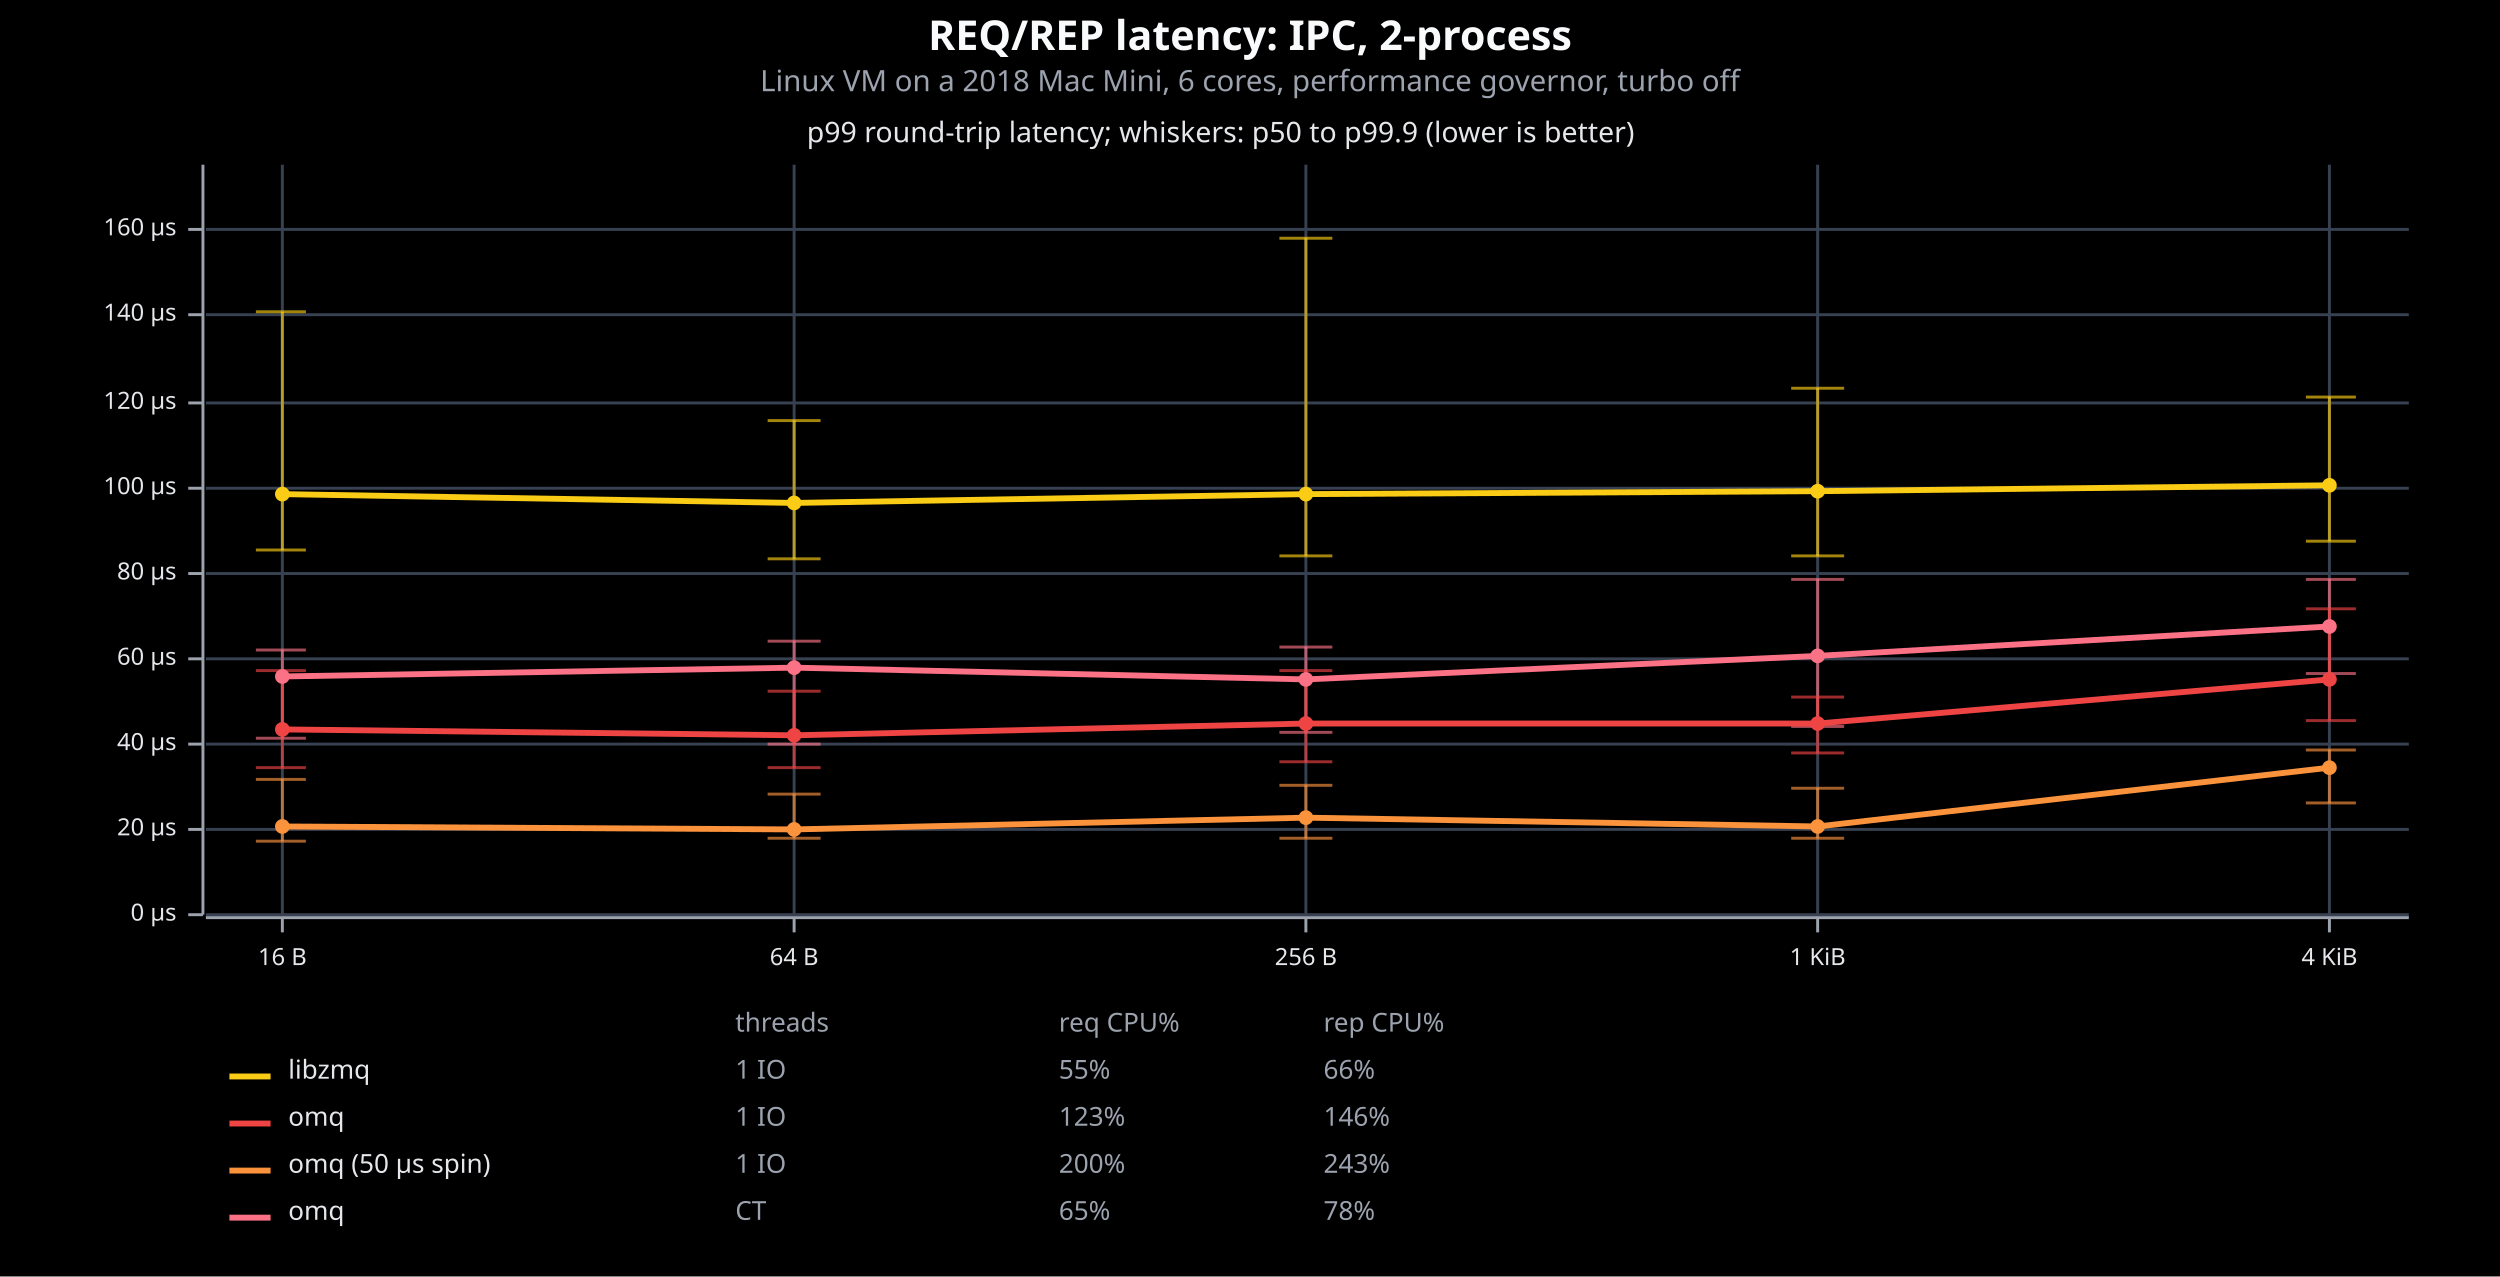
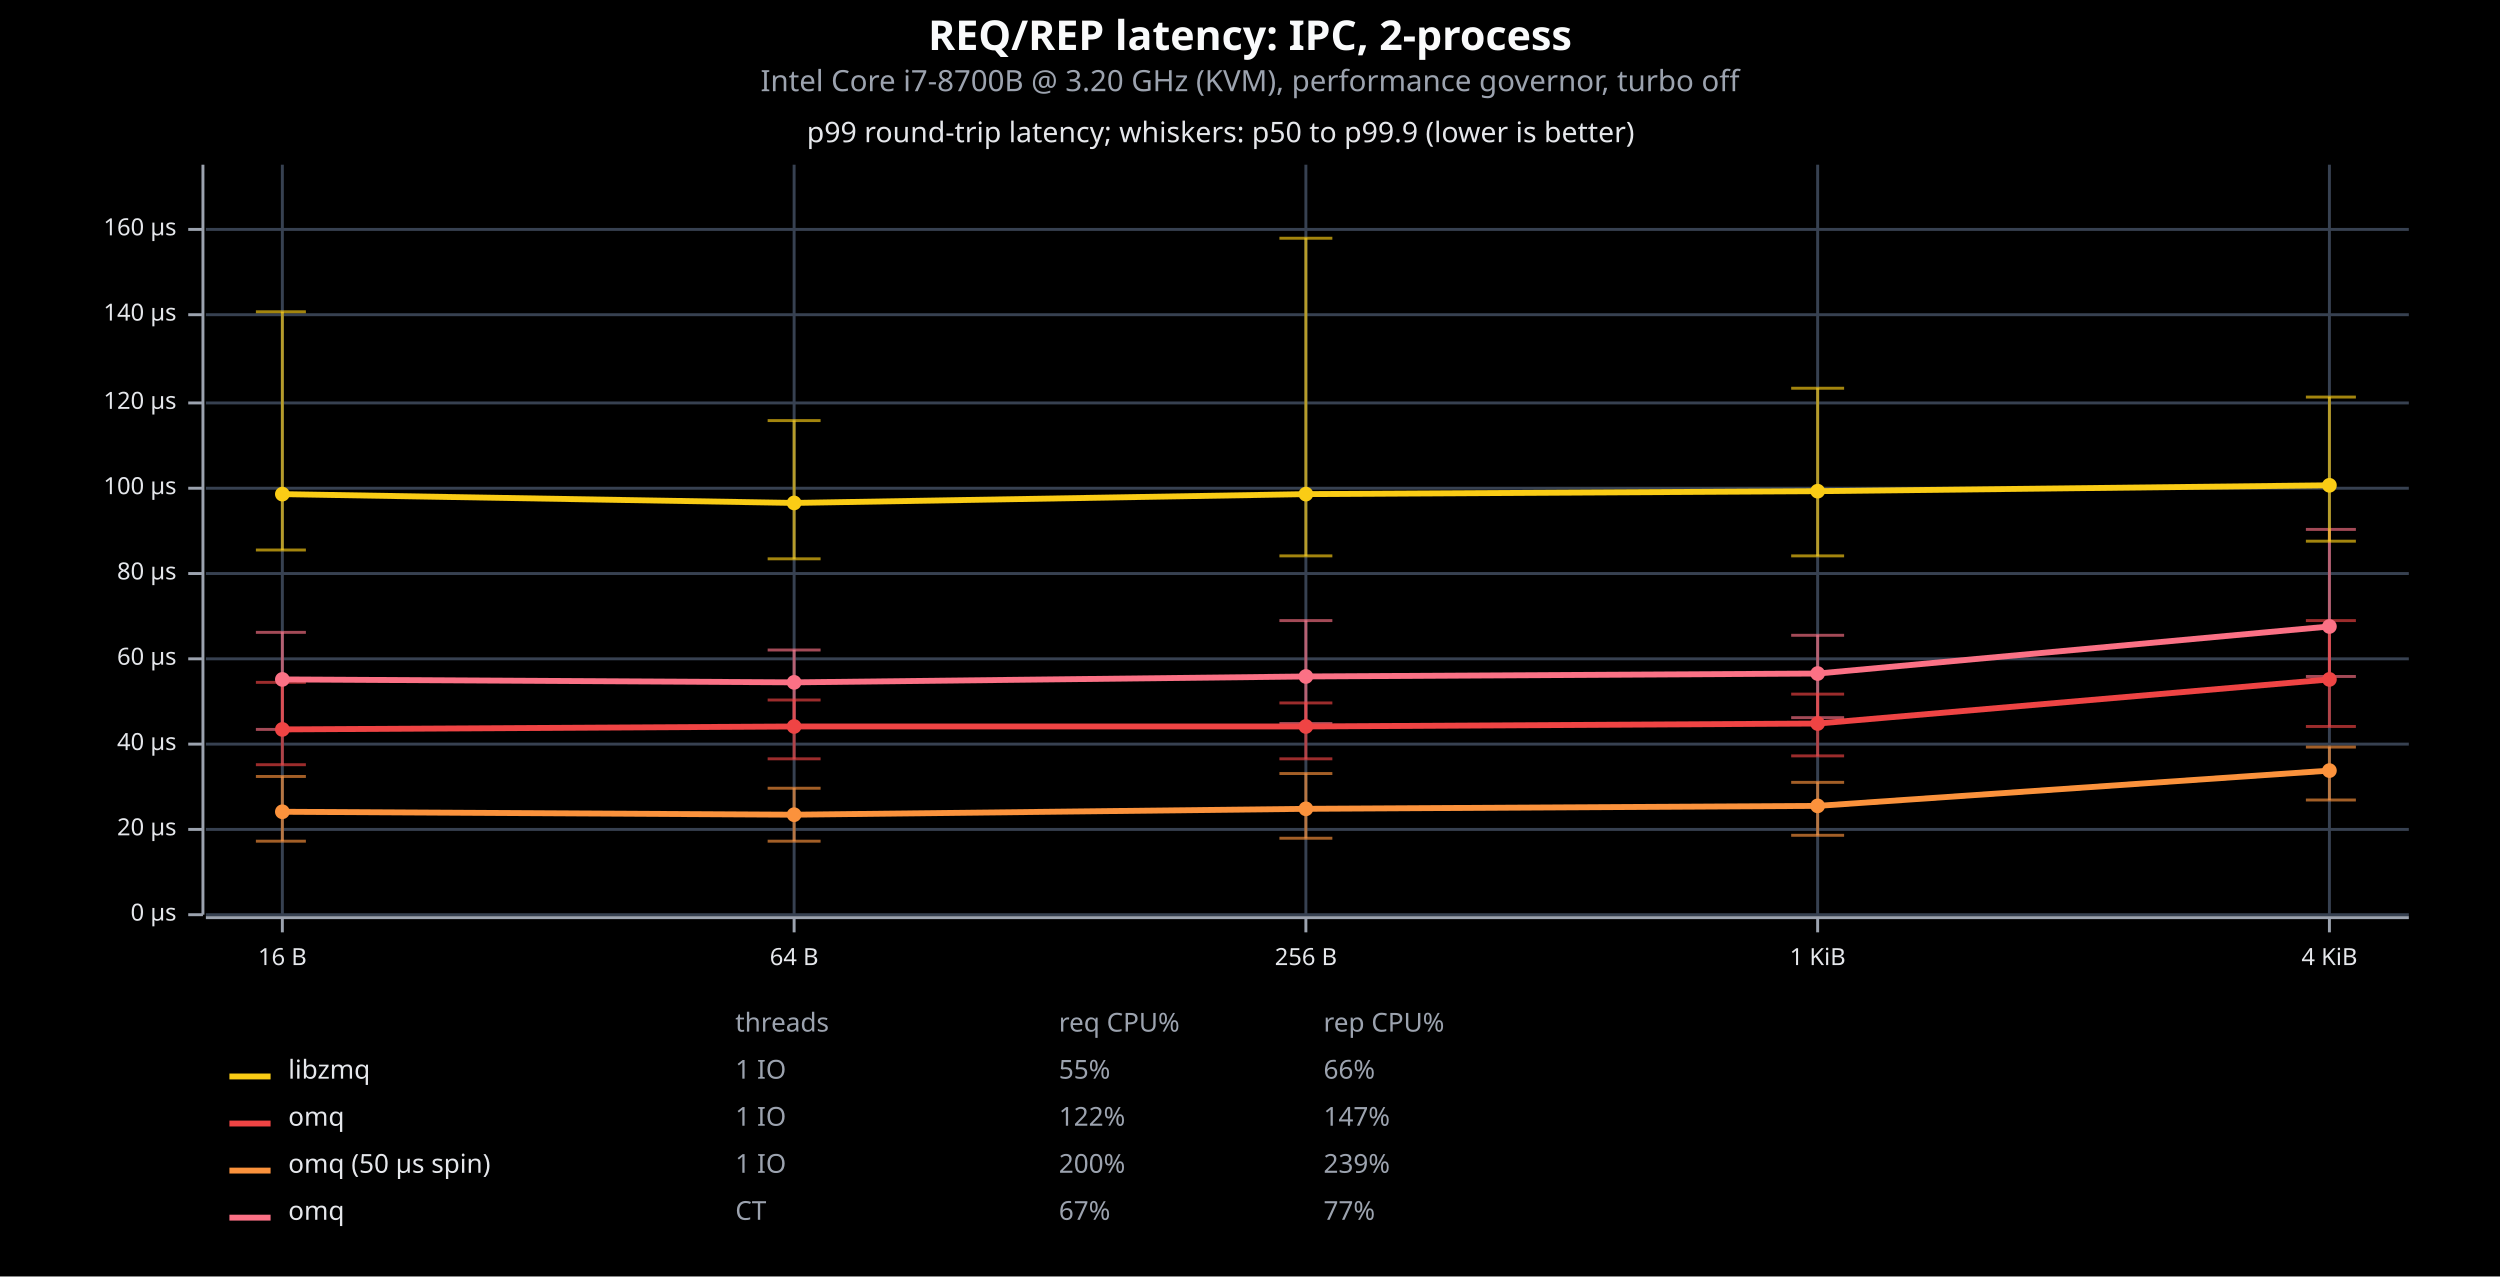
<svg xmlns="http://www.w3.org/2000/svg" viewBox="0 0 850 434" font-family="system-ui, -apple-system, sans-serif">
  <rect x="0" y="0" width="850" height="434" opacity="1" fill="#000000" stroke="none" />
  <text x="425" y="17" text-anchor="middle" font-family="sans-serif" font-size="14" font-weight="bold" fill="#F9FAFB">REQ/REP latency: IPC, 2-process</text>
-   <text x="425" y="31" text-anchor="middle" font-family="sans-serif" font-size="10" fill="#9CA3AF">Linux VM on a 2018 Mac Mini, 6 cores, performance governor, turbo off</text>
+   <text x="425" y="31" text-anchor="middle" font-family="sans-serif" font-size="10" fill="#9CA3AF">Intel Core i7-8700B @ 3.20 GHz (KVM), performance governor, turbo off</text>
  <text x="415" y="41" dy="0.76em" text-anchor="middle" font-family="sans-serif" font-size="9.677" opacity="1" fill="#E5E7EB">
p99 round-trip latency; whiskers: p50 to p99.9 (lower is better)
</text>
  <line opacity="1" stroke="#374151" stroke-width="1" x1="96" y1="311" x2="96" y2="56" />
  <line opacity="1" stroke="#374151" stroke-width="1" x1="270" y1="311" x2="270" y2="56" />
  <line opacity="1" stroke="#374151" stroke-width="1" x1="444" y1="311" x2="444" y2="56" />
  <line opacity="1" stroke="#374151" stroke-width="1" x1="618" y1="311" x2="618" y2="56" />
  <line opacity="1" stroke="#374151" stroke-width="1" x1="792" y1="311" x2="792" y2="56" />
  <line opacity="1" stroke="#374151" stroke-width="1" x1="70" y1="311" x2="819" y2="311" />
  <line opacity="1" stroke="#374151" stroke-width="1" x1="70" y1="282" x2="819" y2="282" />
  <line opacity="1" stroke="#374151" stroke-width="1" x1="70" y1="253" x2="819" y2="253" />
  <line opacity="1" stroke="#374151" stroke-width="1" x1="70" y1="224" x2="819" y2="224" />
  <line opacity="1" stroke="#374151" stroke-width="1" x1="70" y1="195" x2="819" y2="195" />
  <line opacity="1" stroke="#374151" stroke-width="1" x1="70" y1="166" x2="819" y2="166" />
  <line opacity="1" stroke="#374151" stroke-width="1" x1="70" y1="137" x2="819" y2="137" />
  <line opacity="1" stroke="#374151" stroke-width="1" x1="70" y1="107" x2="819" y2="107" />
  <line opacity="1" stroke="#374151" stroke-width="1" x1="70" y1="78" x2="819" y2="78" />
  <polyline fill="none" opacity="1" stroke="#9CA3AF" stroke-width="1" points="69,56 69,311 " />
  <text x="60" y="311" dy="0.5ex" text-anchor="end" font-family="sans-serif" font-size="8.065" opacity="1" fill="#E5E7EB">
0 μs
</text>
  <polyline fill="none" opacity="1" stroke="#9CA3AF" stroke-width="1" points="64,311 69,311 " />
  <text x="60" y="282" dy="0.5ex" text-anchor="end" font-family="sans-serif" font-size="8.065" opacity="1" fill="#E5E7EB">
20 μs
</text>
  <polyline fill="none" opacity="1" stroke="#9CA3AF" stroke-width="1" points="64,282 69,282 " />
  <text x="60" y="253" dy="0.5ex" text-anchor="end" font-family="sans-serif" font-size="8.065" opacity="1" fill="#E5E7EB">
40 μs
</text>
  <polyline fill="none" opacity="1" stroke="#9CA3AF" stroke-width="1" points="64,253 69,253 " />
  <text x="60" y="224" dy="0.5ex" text-anchor="end" font-family="sans-serif" font-size="8.065" opacity="1" fill="#E5E7EB">
60 μs
</text>
  <polyline fill="none" opacity="1" stroke="#9CA3AF" stroke-width="1" points="64,224 69,224 " />
  <text x="60" y="195" dy="0.5ex" text-anchor="end" font-family="sans-serif" font-size="8.065" opacity="1" fill="#E5E7EB">
80 μs
</text>
  <polyline fill="none" opacity="1" stroke="#9CA3AF" stroke-width="1" points="64,195 69,195 " />
  <text x="60" y="166" dy="0.5ex" text-anchor="end" font-family="sans-serif" font-size="8.065" opacity="1" fill="#E5E7EB">
100 μs
</text>
  <polyline fill="none" opacity="1" stroke="#9CA3AF" stroke-width="1" points="64,166 69,166 " />
  <text x="60" y="137" dy="0.5ex" text-anchor="end" font-family="sans-serif" font-size="8.065" opacity="1" fill="#E5E7EB">
120 μs
</text>
  <polyline fill="none" opacity="1" stroke="#9CA3AF" stroke-width="1" points="64,137 69,137 " />
  <text x="60" y="107" dy="0.5ex" text-anchor="end" font-family="sans-serif" font-size="8.065" opacity="1" fill="#E5E7EB">
140 μs
</text>
  <polyline fill="none" opacity="1" stroke="#9CA3AF" stroke-width="1" points="64,107 69,107 " />
  <text x="60" y="78" dy="0.5ex" text-anchor="end" font-family="sans-serif" font-size="8.065" opacity="1" fill="#E5E7EB">
160 μs
</text>
  <polyline fill="none" opacity="1" stroke="#9CA3AF" stroke-width="1" points="64,78 69,78 " />
  <polyline fill="none" opacity="1" stroke="#9CA3AF" stroke-width="1" points="70,312 819,312 " />
  <text x="96" y="322" dy="0.76em" text-anchor="middle" font-family="sans-serif" font-size="8.065" opacity="1" fill="#E5E7EB">
16 B
</text>
  <polyline fill="none" opacity="1" stroke="#9CA3AF" stroke-width="1" points="96,312 96,317 " />
  <text x="270" y="322" dy="0.76em" text-anchor="middle" font-family="sans-serif" font-size="8.065" opacity="1" fill="#E5E7EB">
64 B
</text>
  <polyline fill="none" opacity="1" stroke="#9CA3AF" stroke-width="1" points="270,312 270,317 " />
  <text x="444" y="322" dy="0.76em" text-anchor="middle" font-family="sans-serif" font-size="8.065" opacity="1" fill="#E5E7EB">
256 B
</text>
  <polyline fill="none" opacity="1" stroke="#9CA3AF" stroke-width="1" points="444,312 444,317 " />
  <text x="618" y="322" dy="0.76em" text-anchor="middle" font-family="sans-serif" font-size="8.065" opacity="1" fill="#E5E7EB">
1 KiB
</text>
  <polyline fill="none" opacity="1" stroke="#9CA3AF" stroke-width="1" points="618,312 618,317 " />
  <text x="792" y="322" dy="0.76em" text-anchor="middle" font-family="sans-serif" font-size="8.065" opacity="1" fill="#E5E7EB">
4 KiB
</text>
  <polyline fill="none" opacity="1" stroke="#9CA3AF" stroke-width="1" points="792,312 792,317 " />
-   <polyline fill="none" opacity="0.65" stroke="#FB7185" stroke-width="1" points="96,251 96,221 " />
-   <polyline fill="none" opacity="0.65" stroke="#FB7185" stroke-width="1" points="87,251 104,251 " />
-   <polyline fill="none" opacity="0.65" stroke="#FB7185" stroke-width="1" points="87,221 104,221 " />
-   <polyline fill="none" opacity="0.65" stroke="#FB7185" stroke-width="1" points="270,253 270,218 " />
-   <polyline fill="none" opacity="0.65" stroke="#FB7185" stroke-width="1" points="261,253 279,253 " />
-   <polyline fill="none" opacity="0.65" stroke="#FB7185" stroke-width="1" points="261,218 279,218 " />
-   <polyline fill="none" opacity="0.65" stroke="#FB7185" stroke-width="1" points="444,249 444,220 " />
-   <polyline fill="none" opacity="0.65" stroke="#FB7185" stroke-width="1" points="435,249 453,249 " />
-   <polyline fill="none" opacity="0.65" stroke="#FB7185" stroke-width="1" points="435,220 453,220 " />
-   <polyline fill="none" opacity="0.65" stroke="#FB7185" stroke-width="1" points="618,247 618,197 " />
-   <polyline fill="none" opacity="0.65" stroke="#FB7185" stroke-width="1" points="609,247 627,247 " />
-   <polyline fill="none" opacity="0.65" stroke="#FB7185" stroke-width="1" points="609,197 627,197 " />
-   <polyline fill="none" opacity="0.65" stroke="#FB7185" stroke-width="1" points="792,229 792,197 " />
-   <polyline fill="none" opacity="0.65" stroke="#FB7185" stroke-width="1" points="784,229 801,229 " />
-   <polyline fill="none" opacity="0.65" stroke="#FB7185" stroke-width="1" points="784,197 801,197 " />
-   <polyline fill="none" opacity="0.65" stroke="#FB923C" stroke-width="1" points="96,286 96,265 " />
+   <polyline fill="none" opacity="0.65" stroke="#FB7185" stroke-width="1" points="96,248 96,215 " />
+   <polyline fill="none" opacity="0.65" stroke="#FB7185" stroke-width="1" points="87,248 104,248 " />
+   <polyline fill="none" opacity="0.65" stroke="#FB7185" stroke-width="1" points="87,215 104,215 " />
+   <polyline fill="none" opacity="0.65" stroke="#FB7185" stroke-width="1" points="270,247 270,221 " />
+   <polyline fill="none" opacity="0.65" stroke="#FB7185" stroke-width="1" points="261,247 279,247 " />
+   <polyline fill="none" opacity="0.65" stroke="#FB7185" stroke-width="1" points="261,221 279,221 " />
+   <polyline fill="none" opacity="0.65" stroke="#FB7185" stroke-width="1" points="444,246 444,211 " />
+   <polyline fill="none" opacity="0.65" stroke="#FB7185" stroke-width="1" points="435,246 453,246 " />
+   <polyline fill="none" opacity="0.65" stroke="#FB7185" stroke-width="1" points="435,211 453,211 " />
+   <polyline fill="none" opacity="0.65" stroke="#FB7185" stroke-width="1" points="618,244 618,216 " />
+   <polyline fill="none" opacity="0.65" stroke="#FB7185" stroke-width="1" points="609,244 627,244 " />
+   <polyline fill="none" opacity="0.65" stroke="#FB7185" stroke-width="1" points="609,216 627,216 " />
+   <polyline fill="none" opacity="0.65" stroke="#FB7185" stroke-width="1" points="792,230 792,180 " />
+   <polyline fill="none" opacity="0.65" stroke="#FB7185" stroke-width="1" points="784,230 801,230 " />
+   <polyline fill="none" opacity="0.65" stroke="#FB7185" stroke-width="1" points="784,180 801,180 " />
+   <polyline fill="none" opacity="0.65" stroke="#FB923C" stroke-width="1" points="96,286 96,264 " />
  <polyline fill="none" opacity="0.65" stroke="#FB923C" stroke-width="1" points="87,286 104,286 " />
-   <polyline fill="none" opacity="0.65" stroke="#FB923C" stroke-width="1" points="87,265 104,265 " />
-   <polyline fill="none" opacity="0.65" stroke="#FB923C" stroke-width="1" points="270,285 270,270 " />
-   <polyline fill="none" opacity="0.65" stroke="#FB923C" stroke-width="1" points="261,285 279,285 " />
-   <polyline fill="none" opacity="0.65" stroke="#FB923C" stroke-width="1" points="261,270 279,270 " />
-   <polyline fill="none" opacity="0.65" stroke="#FB923C" stroke-width="1" points="444,285 444,267 " />
+   <polyline fill="none" opacity="0.65" stroke="#FB923C" stroke-width="1" points="87,264 104,264 " />
+   <polyline fill="none" opacity="0.65" stroke="#FB923C" stroke-width="1" points="270,286 270,268 " />
+   <polyline fill="none" opacity="0.65" stroke="#FB923C" stroke-width="1" points="261,286 279,286 " />
+   <polyline fill="none" opacity="0.65" stroke="#FB923C" stroke-width="1" points="261,268 279,268 " />
+   <polyline fill="none" opacity="0.65" stroke="#FB923C" stroke-width="1" points="444,285 444,263 " />
  <polyline fill="none" opacity="0.65" stroke="#FB923C" stroke-width="1" points="435,285 453,285 " />
-   <polyline fill="none" opacity="0.65" stroke="#FB923C" stroke-width="1" points="435,267 453,267 " />
-   <polyline fill="none" opacity="0.65" stroke="#FB923C" stroke-width="1" points="618,285 618,268 " />
-   <polyline fill="none" opacity="0.65" stroke="#FB923C" stroke-width="1" points="609,285 627,285 " />
-   <polyline fill="none" opacity="0.65" stroke="#FB923C" stroke-width="1" points="609,268 627,268 " />
-   <polyline fill="none" opacity="0.65" stroke="#FB923C" stroke-width="1" points="792,273 792,255 " />
-   <polyline fill="none" opacity="0.65" stroke="#FB923C" stroke-width="1" points="784,273 801,273 " />
-   <polyline fill="none" opacity="0.65" stroke="#FB923C" stroke-width="1" points="784,255 801,255 " />
-   <polyline fill="none" opacity="0.65" stroke="#EF4444" stroke-width="1" points="96,261 96,228 " />
-   <polyline fill="none" opacity="0.65" stroke="#EF4444" stroke-width="1" points="87,261 104,261 " />
-   <polyline fill="none" opacity="0.65" stroke="#EF4444" stroke-width="1" points="87,228 104,228 " />
-   <polyline fill="none" opacity="0.65" stroke="#EF4444" stroke-width="1" points="270,261 270,235 " />
-   <polyline fill="none" opacity="0.65" stroke="#EF4444" stroke-width="1" points="261,261 279,261 " />
-   <polyline fill="none" opacity="0.65" stroke="#EF4444" stroke-width="1" points="261,235 279,235 " />
-   <polyline fill="none" opacity="0.65" stroke="#EF4444" stroke-width="1" points="444,259 444,228 " />
-   <polyline fill="none" opacity="0.65" stroke="#EF4444" stroke-width="1" points="435,259 453,259 " />
-   <polyline fill="none" opacity="0.65" stroke="#EF4444" stroke-width="1" points="435,228 453,228 " />
-   <polyline fill="none" opacity="0.65" stroke="#EF4444" stroke-width="1" points="618,256 618,237 " />
-   <polyline fill="none" opacity="0.65" stroke="#EF4444" stroke-width="1" points="609,256 627,256 " />
-   <polyline fill="none" opacity="0.65" stroke="#EF4444" stroke-width="1" points="609,237 627,237 " />
-   <polyline fill="none" opacity="0.65" stroke="#EF4444" stroke-width="1" points="792,245 792,207 " />
-   <polyline fill="none" opacity="0.65" stroke="#EF4444" stroke-width="1" points="784,245 801,245 " />
-   <polyline fill="none" opacity="0.65" stroke="#EF4444" stroke-width="1" points="784,207 801,207 " />
+   <polyline fill="none" opacity="0.65" stroke="#FB923C" stroke-width="1" points="435,263 453,263 " />
+   <polyline fill="none" opacity="0.65" stroke="#FB923C" stroke-width="1" points="618,284 618,266 " />
+   <polyline fill="none" opacity="0.65" stroke="#FB923C" stroke-width="1" points="609,284 627,284 " />
+   <polyline fill="none" opacity="0.65" stroke="#FB923C" stroke-width="1" points="609,266 627,266 " />
+   <polyline fill="none" opacity="0.65" stroke="#FB923C" stroke-width="1" points="792,272 792,254 " />
+   <polyline fill="none" opacity="0.65" stroke="#FB923C" stroke-width="1" points="784,272 801,272 " />
+   <polyline fill="none" opacity="0.65" stroke="#FB923C" stroke-width="1" points="784,254 801,254 " />
+   <polyline fill="none" opacity="0.65" stroke="#EF4444" stroke-width="1" points="96,260 96,232 " />
+   <polyline fill="none" opacity="0.65" stroke="#EF4444" stroke-width="1" points="87,260 104,260 " />
+   <polyline fill="none" opacity="0.65" stroke="#EF4444" stroke-width="1" points="87,232 104,232 " />
+   <polyline fill="none" opacity="0.65" stroke="#EF4444" stroke-width="1" points="270,258 270,238 " />
+   <polyline fill="none" opacity="0.65" stroke="#EF4444" stroke-width="1" points="261,258 279,258 " />
+   <polyline fill="none" opacity="0.65" stroke="#EF4444" stroke-width="1" points="261,238 279,238 " />
+   <polyline fill="none" opacity="0.65" stroke="#EF4444" stroke-width="1" points="444,258 444,239 " />
+   <polyline fill="none" opacity="0.65" stroke="#EF4444" stroke-width="1" points="435,258 453,258 " />
+   <polyline fill="none" opacity="0.65" stroke="#EF4444" stroke-width="1" points="435,239 453,239 " />
+   <polyline fill="none" opacity="0.65" stroke="#EF4444" stroke-width="1" points="618,257 618,236 " />
+   <polyline fill="none" opacity="0.65" stroke="#EF4444" stroke-width="1" points="609,257 627,257 " />
+   <polyline fill="none" opacity="0.65" stroke="#EF4444" stroke-width="1" points="609,236 627,236 " />
+   <polyline fill="none" opacity="0.65" stroke="#EF4444" stroke-width="1" points="792,247 792,211 " />
+   <polyline fill="none" opacity="0.65" stroke="#EF4444" stroke-width="1" points="784,247 801,247 " />
+   <polyline fill="none" opacity="0.65" stroke="#EF4444" stroke-width="1" points="784,211 801,211 " />
  <polyline fill="none" opacity="0.65" stroke="#FACC15" stroke-width="1" points="96,187 96,106 " />
  <polyline fill="none" opacity="0.65" stroke="#FACC15" stroke-width="1" points="87,187 104,187 " />
  <polyline fill="none" opacity="0.65" stroke="#FACC15" stroke-width="1" points="87,106 104,106 " />
  <polyline fill="none" opacity="0.65" stroke="#FACC15" stroke-width="1" points="270,190 270,143 " />
  <polyline fill="none" opacity="0.65" stroke="#FACC15" stroke-width="1" points="261,190 279,190 " />
  <polyline fill="none" opacity="0.65" stroke="#FACC15" stroke-width="1" points="261,143 279,143 " />
  <polyline fill="none" opacity="0.65" stroke="#FACC15" stroke-width="1" points="444,189 444,81 " />
  <polyline fill="none" opacity="0.65" stroke="#FACC15" stroke-width="1" points="435,189 453,189 " />
  <polyline fill="none" opacity="0.65" stroke="#FACC15" stroke-width="1" points="435,81 453,81 " />
  <polyline fill="none" opacity="0.65" stroke="#FACC15" stroke-width="1" points="618,189 618,132 " />
  <polyline fill="none" opacity="0.65" stroke="#FACC15" stroke-width="1" points="609,189 627,189 " />
  <polyline fill="none" opacity="0.65" stroke="#FACC15" stroke-width="1" points="609,132 627,132 " />
  <polyline fill="none" opacity="0.65" stroke="#FACC15" stroke-width="1" points="792,184 792,135 " />
  <polyline fill="none" opacity="0.65" stroke="#FACC15" stroke-width="1" points="784,184 801,184 " />
  <polyline fill="none" opacity="0.65" stroke="#FACC15" stroke-width="1" points="784,135 801,135 " />
-   <polyline fill="none" opacity="1" stroke="#FB7185" stroke-width="2" points="96,230 270,227 444,231 618,223 792,213 " />
-   <circle cx="96" cy="230" r="2.5" opacity="1" fill="#FB7185" stroke="none" stroke-width="1" />
-   <circle cx="270" cy="227" r="2.5" opacity="1" fill="#FB7185" stroke="none" stroke-width="1" />
-   <circle cx="444" cy="231" r="2.5" opacity="1" fill="#FB7185" stroke="none" stroke-width="1" />
-   <circle cx="618" cy="223" r="2.5" opacity="1" fill="#FB7185" stroke="none" stroke-width="1" />
+   <polyline fill="none" opacity="1" stroke="#FB7185" stroke-width="2" points="96,231 270,232 444,230 618,229 792,213 " />
+   <circle cx="96" cy="231" r="2.5" opacity="1" fill="#FB7185" stroke="none" stroke-width="1" />
+   <circle cx="270" cy="232" r="2.5" opacity="1" fill="#FB7185" stroke="none" stroke-width="1" />
+   <circle cx="444" cy="230" r="2.5" opacity="1" fill="#FB7185" stroke="none" stroke-width="1" />
+   <circle cx="618" cy="229" r="2.5" opacity="1" fill="#FB7185" stroke="none" stroke-width="1" />
  <circle cx="792" cy="213" r="2.5" opacity="1" fill="#FB7185" stroke="none" stroke-width="1" />
-   <polyline fill="none" opacity="1" stroke="#FB923C" stroke-width="2" points="96,281 270,282 444,278 618,281 792,261 " />
-   <circle cx="96" cy="281" r="2.5" opacity="1" fill="#FB923C" stroke="none" stroke-width="1" />
-   <circle cx="270" cy="282" r="2.5" opacity="1" fill="#FB923C" stroke="none" stroke-width="1" />
-   <circle cx="444" cy="278" r="2.5" opacity="1" fill="#FB923C" stroke="none" stroke-width="1" />
-   <circle cx="618" cy="281" r="2.5" opacity="1" fill="#FB923C" stroke="none" stroke-width="1" />
-   <circle cx="792" cy="261" r="2.5" opacity="1" fill="#FB923C" stroke="none" stroke-width="1" />
-   <polyline fill="none" opacity="1" stroke="#EF4444" stroke-width="2" points="96,248 270,250 444,246 618,246 792,231 " />
+   <polyline fill="none" opacity="1" stroke="#FB923C" stroke-width="2" points="96,276 270,277 444,275 618,274 792,262 " />
+   <circle cx="96" cy="276" r="2.5" opacity="1" fill="#FB923C" stroke="none" stroke-width="1" />
+   <circle cx="270" cy="277" r="2.5" opacity="1" fill="#FB923C" stroke="none" stroke-width="1" />
+   <circle cx="444" cy="275" r="2.5" opacity="1" fill="#FB923C" stroke="none" stroke-width="1" />
+   <circle cx="618" cy="274" r="2.5" opacity="1" fill="#FB923C" stroke="none" stroke-width="1" />
+   <circle cx="792" cy="262" r="2.5" opacity="1" fill="#FB923C" stroke="none" stroke-width="1" />
+   <polyline fill="none" opacity="1" stroke="#EF4444" stroke-width="2" points="96,248 270,247 444,247 618,246 792,231 " />
  <circle cx="96" cy="248" r="2.5" opacity="1" fill="#EF4444" stroke="none" stroke-width="1" />
-   <circle cx="270" cy="250" r="2.5" opacity="1" fill="#EF4444" stroke="none" stroke-width="1" />
-   <circle cx="444" cy="246" r="2.5" opacity="1" fill="#EF4444" stroke="none" stroke-width="1" />
+   <circle cx="270" cy="247" r="2.5" opacity="1" fill="#EF4444" stroke="none" stroke-width="1" />
+   <circle cx="444" cy="247" r="2.5" opacity="1" fill="#EF4444" stroke="none" stroke-width="1" />
  <circle cx="618" cy="246" r="2.5" opacity="1" fill="#EF4444" stroke="none" stroke-width="1" />
  <circle cx="792" cy="231" r="2.5" opacity="1" fill="#EF4444" stroke="none" stroke-width="1" />
  <polyline fill="none" opacity="1" stroke="#FACC15" stroke-width="2" points="96,168 270,171 444,168 618,167 792,165 " />
  <circle cx="96" cy="168" r="2.5" opacity="1" fill="#FACC15" stroke="none" stroke-width="1" />
  <circle cx="270" cy="171" r="2.5" opacity="1" fill="#FACC15" stroke="none" stroke-width="1" />
  <circle cx="444" cy="168" r="2.5" opacity="1" fill="#FACC15" stroke="none" stroke-width="1" />
  <circle cx="618" cy="167" r="2.5" opacity="1" fill="#FACC15" stroke="none" stroke-width="1" />
  <circle cx="792" cy="165" r="2.5" opacity="1" fill="#FACC15" stroke="none" stroke-width="1" />
  <text x="250" y="344" dy="0.76em" text-anchor="start" font-family="sans-serif" font-size="8.871" opacity="1" fill="#9CA3AF">
threads
</text>
  <text x="360" y="344" dy="0.76em" text-anchor="start" font-family="sans-serif" font-size="8.871" opacity="1" fill="#9CA3AF">
req CPU%
</text>
  <text x="450" y="344" dy="0.76em" text-anchor="start" font-family="sans-serif" font-size="8.871" opacity="1" fill="#9CA3AF">
rep CPU%
</text>
  <polyline fill="none" opacity="1" stroke="#FACC15" stroke-width="2" points="78,366 92,366 " />
  <text x="98" y="360" dy="0.76em" text-anchor="start" font-family="sans-serif" font-size="8.871" opacity="1" fill="#E5E7EB">
libzmq
</text>
  <text x="250" y="360" dy="0.76em" text-anchor="start" font-family="sans-serif" font-size="8.871" opacity="1" fill="#9CA3AF">
1 IO
</text>
  <text x="360" y="360" dy="0.76em" text-anchor="start" font-family="sans-serif" font-size="8.871" opacity="1" fill="#9CA3AF">
55%
</text>
  <text x="450" y="360" dy="0.76em" text-anchor="start" font-family="sans-serif" font-size="8.871" opacity="1" fill="#9CA3AF">
66%
</text>
  <polyline fill="none" opacity="1" stroke="#EF4444" stroke-width="2" points="78,382 92,382 " />
  <text x="98" y="376" dy="0.76em" text-anchor="start" font-family="sans-serif" font-size="8.871" opacity="1" fill="#E5E7EB">
omq
</text>
  <text x="250" y="376" dy="0.76em" text-anchor="start" font-family="sans-serif" font-size="8.871" opacity="1" fill="#9CA3AF">
1 IO
</text>
  <text x="360" y="376" dy="0.76em" text-anchor="start" font-family="sans-serif" font-size="8.871" opacity="1" fill="#9CA3AF">
- 123%
+ 122%
</text>
  <text x="450" y="376" dy="0.76em" text-anchor="start" font-family="sans-serif" font-size="8.871" opacity="1" fill="#9CA3AF">
- 146%
+ 147%
</text>
  <polyline fill="none" opacity="1" stroke="#FB923C" stroke-width="2" points="78,398 92,398 " />
  <text x="98" y="392" dy="0.76em" text-anchor="start" font-family="sans-serif" font-size="8.871" opacity="1" fill="#E5E7EB">
omq (50 μs spin)
</text>
  <text x="250" y="392" dy="0.76em" text-anchor="start" font-family="sans-serif" font-size="8.871" opacity="1" fill="#9CA3AF">
1 IO
</text>
  <text x="360" y="392" dy="0.76em" text-anchor="start" font-family="sans-serif" font-size="8.871" opacity="1" fill="#9CA3AF">
200%
</text>
  <text x="450" y="392" dy="0.76em" text-anchor="start" font-family="sans-serif" font-size="8.871" opacity="1" fill="#9CA3AF">
- 243%
+ 239%
</text>
  <polyline fill="none" opacity="1" stroke="#FB7185" stroke-width="2" points="78,414 92,414 " />
  <text x="98" y="408" dy="0.76em" text-anchor="start" font-family="sans-serif" font-size="8.871" opacity="1" fill="#E5E7EB">
omq
</text>
  <text x="250" y="408" dy="0.76em" text-anchor="start" font-family="sans-serif" font-size="8.871" opacity="1" fill="#9CA3AF">
CT
</text>
  <text x="360" y="408" dy="0.76em" text-anchor="start" font-family="sans-serif" font-size="8.871" opacity="1" fill="#9CA3AF">
- 65%
+ 67%
</text>
  <text x="450" y="408" dy="0.76em" text-anchor="start" font-family="sans-serif" font-size="8.871" opacity="1" fill="#9CA3AF">
- 78%
+ 77%
</text>
</svg>
